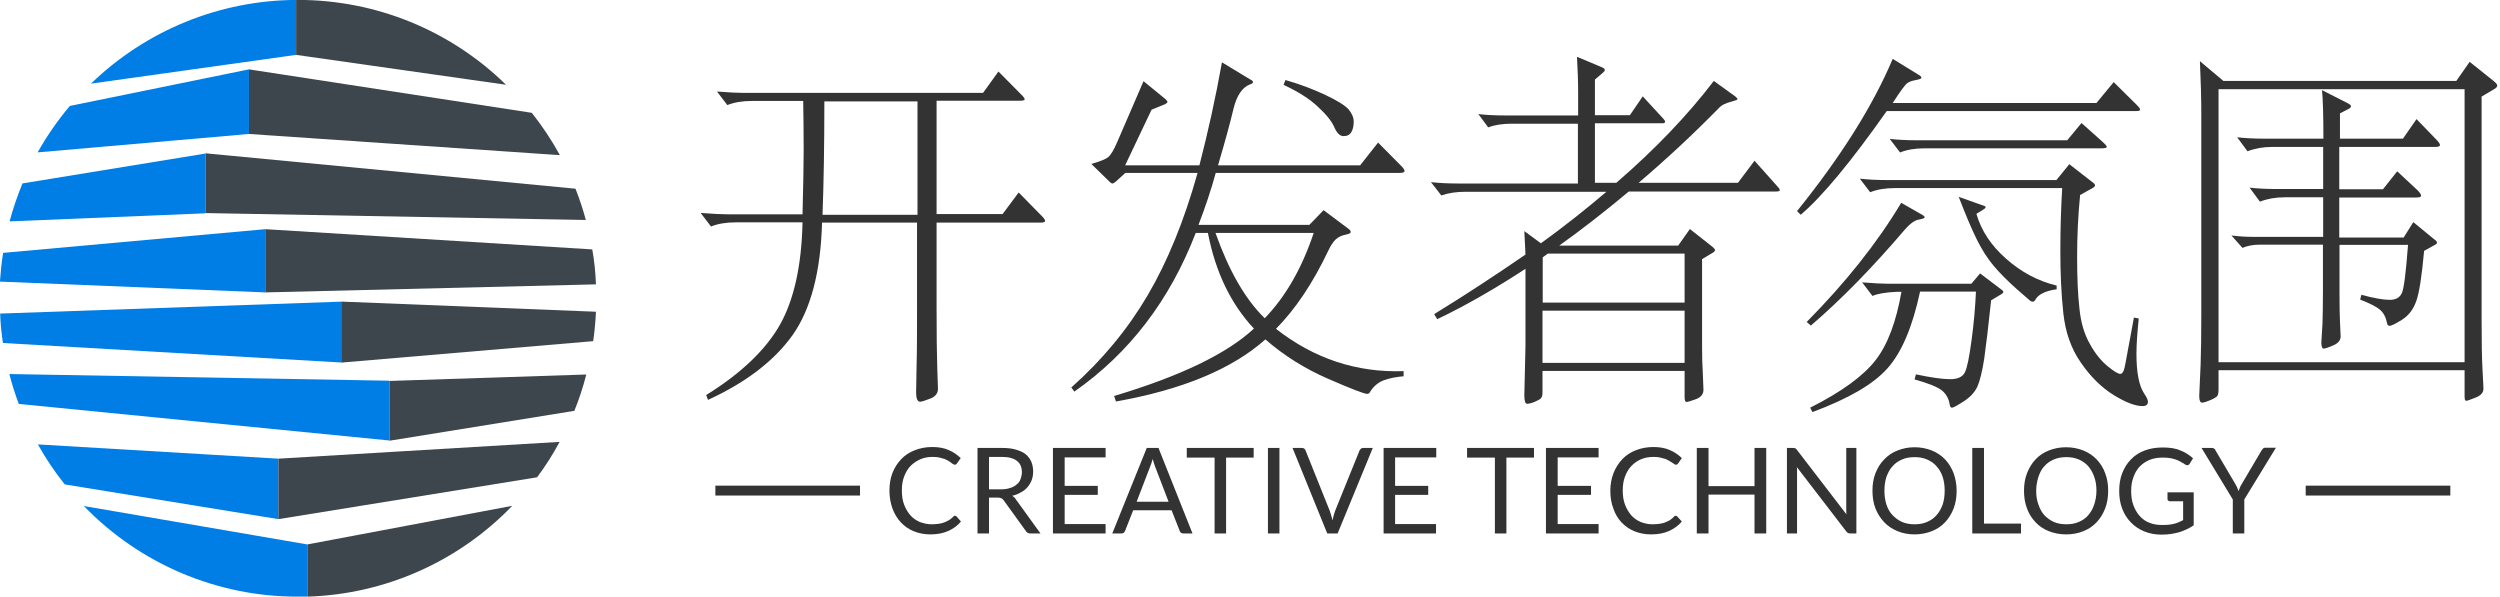
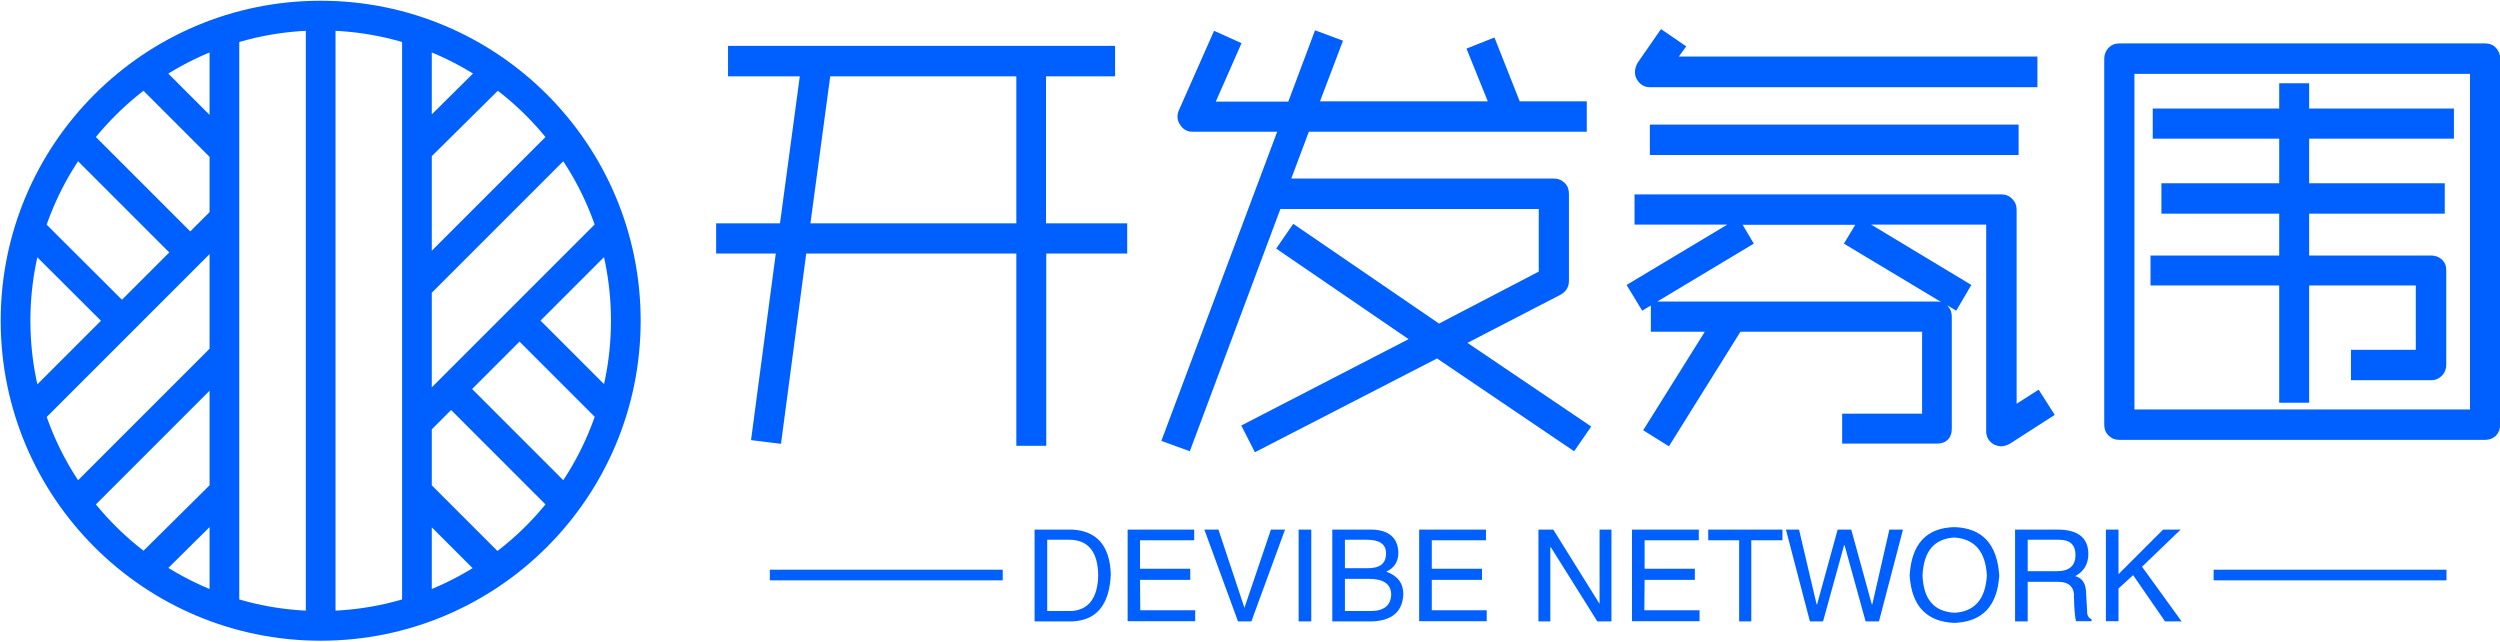
- <svg xmlns="http://www.w3.org/2000/svg" enable-background="new 0 0 1087.2 259.5" viewBox="0 0 1087.2 259.5">
-   <path d="m0 0h259.2v259.5h-259.2z" fill="none" />
-   <g clip-rule="evenodd" fill-rule="evenodd" transform="translate(44.17 94.96395)">
-     <path d="m-16 115.7 92.9 15.1v-26.3l-104.6-6.2c3.4 6.1 7.3 11.9 11.7 17.4zm105.5 48.8v-22.7l-97.2-16.7c24.4 25.2 58 39.5 93.1 39.4zm-129.6-96.8 165.3 2.9v26l-161.2-15.9c-1.6-4.3-3-8.6-4.1-13zm-2.8-13.5 147.5 8.5v-26.5l-148.7 5.2c.1 4.3.6 8.6 1.2 12.8zm-1.3-26.7 115.4 4.7v-27.5l-114 10.3c-.7 4.2-1.1 8.3-1.4 12.5zm4.2-26.2 85.2-3.5v-26l-79.6 13c-2.2 5.4-4.1 10.9-5.6 16.5zm12.2-30 91.9-8v-28.1l-77.9 15.9c-5.3 6.3-10 13.1-14 20.2zm112.4-66.3v23.9l-89.2 12.5c24-23.2 55.9-36.2 89.2-36.4z" fill="#007ee5" />
-     <path d="m189.4 112.6-112.5 18.2v-26.3l122.3-7.3c-2.9 5.4-6.2 10.6-9.8 15.4zm-99.9 51.9v-22.7l89.1-16.8c-23.4 24.3-55.4 38.5-89.1 39.5zm116.1-80.8-80.4 13v-26l85.6-2.8c-1.4 5.4-3.1 10.7-5.2 15.8zm8.2-30.3-109.3 9.3v-26.5l110.5 4.4c-.2 4.3-.6 8.6-1.2 12.8zm1.2-24.7-143.8 3.5v-27.5l142.2 8.8c.9 5 1.4 10.1 1.6 15.2zm-4.4-28-165.4-3v-26l160.9 15.4c1.8 4.6 3.3 9.1 4.5 13.6zm-11.4-28.2-135.1-9.2v-28.1l123 18.9c4.5 5.7 8.6 11.8 12.1 18.2zm-114.6-67.5v23.9l91.3 13c-24.2-23.7-56.6-36.9-90.5-36.9z" fill="#3d464d" />
-   </g>
-   <g fill="#333">
-     <path d="m311.1 211.2h62.9v4.3h-62.9z" />
-     <path d="m1002.7 211.2h62.9v4.3h-62.9z" />
-     <path d="m415.2 224.3c.3 0 .5.1.8.3l1.9 2.2c-1.5 1.8-3.3 3.1-5.5 4.1s-4.8 1.5-7.8 1.5c-2.7 0-5.1-.5-7.3-1.4s-4-2.2-5.6-3.9c-1.5-1.6-2.7-3.6-3.6-6-.8-2.3-1.3-4.9-1.3-7.7s.4-5.4 1.3-7.7 2.2-4.3 3.8-6 3.6-3 5.9-3.9 4.8-1.4 7.6-1.4c2.7 0 5.1.4 7.1 1.3 2 .8 3.7 2 5.3 3.5l-1.6 2.3c-.1.2-.3.3-.4.4s-.4.2-.6.2-.5-.1-.7-.3c-.3-.1-.6-.3-.9-.6-.3-.2-.7-.5-1.2-.8s-1-.5-1.6-.8c-.6-.2-1.4-.4-2.2-.6s-1.8-.3-2.9-.3c-2 0-3.8.3-5.4 1s-3.1 1.7-4.3 2.9-2.1 2.8-2.8 4.6-1 3.8-1 6.1.3 4.4 1 6.2 1.6 3.3 2.7 4.6c1.2 1.3 2.5 2.2 4.1 2.9 1.6.6 3.3 1 5.1 1 1.1 0 2.1-.1 3-.2s1.7-.3 2.5-.6c.7-.3 1.4-.6 2.1-1s1.3-1 2-1.6c0-.2.2-.3.5-.3zm18.7-7.9h-3.8v15.6h-5v-37.2h10.5c2.4 0 4.4.2 6.1.7s3.2 1.1 4.3 2 1.9 2 2.5 3.3c.5 1.3.8 2.7.8 4.2 0 1.3-.2 2.6-.6 3.7s-1 2.1-1.8 3.1c-.8.9-1.7 1.7-2.9 2.3-1.2.7-2.4 1.2-3.8 1.5.6.4 1.2.9 1.6 1.6l10.7 14.8h-4.4c-.9 0-1.6-.4-2-1.1l-9.6-13.3c-.3-.4-.6-.7-1-.9s-.9-.3-1.6-.3zm-3.8-17.6v14h5.3c1.5 0 2.8-.2 3.9-.6 1.1-.3 2-.8 2.8-1.5.8-.6 1.4-1.4 1.7-2.3s.6-1.9.6-3c0-2.2-.7-3.9-2.2-5-1.4-1.1-3.6-1.7-6.5-1.7h-5.6zm27.8-4h22.9v4.1h-17.8v12.4h14.4v3.9h-14.4v12.7h17.8v4.1h-22.9zm45.9 0 14.8 37.2h-3.9c-.5 0-.8-.1-1.1-.3s-.5-.5-.6-.9l-3.5-8.9h-16.7l-3.5 8.9c-.1.3-.4.6-.6.9-.3.2-.6.3-1.1.3h-3.9l15-37.2zm-3.7 8.3-5.8 15.1h13.9l-5.8-15.1c-.4-.9-.7-2.1-1.1-3.5-.2.7-.4 1.4-.6 1.9-.2.6-.4 1.1-.6 1.6zm16-8.3h29.1v4.2h-12v33h-5v-33h-12.1zm40.3 0v37.2h-5v-37.2zm20.8 37.2-15.1-37.2h4c.5 0 .8.1 1.1.3s.5.5.6.9l10.5 26.2c.2.6.4 1.3.6 1.9.2.7.4 1.4.6 2.2.2-.7.3-1.5.5-2.2s.4-1.3.6-1.9l10.6-26.2c.1-.3.3-.6.6-.8.3-.3.6-.4 1.1-.4h4.1l-15.3 37.2zm24.5-37.2h22.9v4.1h-17.9v12.4h14.4v3.9h-14.4v12.7h17.8v4.1h-22.8zm36.3 0h29.1v4.2h-12v33h-5v-33h-12.1zm34.3 0h22.9v4.1h-17.8v12.4h14.5v3.9h-14.5v12.7h17.8v4.1h-22.9zm56.4 29.5c.3 0 .5.1.7.3l2 2.2c-1.5 1.8-3.4 3.1-5.5 4.1-2.2 1-4.8 1.5-7.9 1.5-2.7 0-5.1-.5-7.3-1.4s-4-2.2-5.6-3.9c-1.5-1.6-2.7-3.6-3.5-6-.9-2.3-1.3-4.9-1.3-7.7s.5-5.4 1.4-7.7 2.2-4.3 3.8-6 3.6-3 5.9-3.9 4.8-1.4 7.6-1.4c2.7 0 5.1.4 7.1 1.3 2 .8 3.7 2 5.3 3.5l-1.6 2.3c-.1.2-.3.3-.4.4s-.4.2-.6.2-.5-.1-.7-.3c-.2-.1-.5-.3-.9-.6-.3-.2-.8-.5-1.3-.8s-1-.5-1.6-.8c-.6-.2-1.4-.4-2.2-.6s-1.8-.3-2.9-.3c-2 0-3.8.3-5.5 1-1.6.7-3.1 1.7-4.2 2.9-1.2 1.2-2.1 2.8-2.8 4.6s-1 3.8-1 6.1.3 4.4 1 6.2 1.6 3.3 2.7 4.6c1.2 1.3 2.5 2.2 4.1 2.9 1.6.6 3.2 1 5.1 1 1.1 0 2.1-.1 3-.2s1.7-.3 2.5-.6c.7-.3 1.5-.6 2.1-1s1.3-1 1.9-1.6c0-.2.3-.3.6-.3zm39.4-29.5v37.2h-5.1v-16.9h-20v16.9h-5.1v-37.2h5.1v16.6h20v-16.6zm11.7 0c.4 0 .8.1 1 .2s.4.3.7.7l21.5 28c-.1-.5-.1-.9-.1-1.3s0-.8 0-1.3v-26.3h4.4v37.2h-2.6c-.4 0-.7-.1-1-.2s-.5-.4-.8-.7l-21.5-28c.1.4.1.8.1 1.3v1.1 26.5h-4.4v-37.2zm71.1 18.6c0 2.8-.4 5.4-1.3 7.7s-2.1 4.3-3.7 6-3.5 3-5.8 3.9-4.8 1.4-7.5 1.4-5.2-.5-7.4-1.4-4.2-2.2-5.8-3.9-2.9-3.7-3.8-6-1.3-4.9-1.3-7.7.4-5.3 1.3-7.6 2.1-4.3 3.8-6c1.6-1.7 3.5-3 5.8-3.9s4.7-1.4 7.4-1.4 5.2.5 7.5 1.4c2.2.9 4.2 2.2 5.8 3.9s2.8 3.7 3.7 6c.8 2.3 1.3 4.8 1.3 7.6zm-5.2 0c0-2.3-.3-4.3-.9-6.1s-1.5-3.3-2.7-4.6c-1.1-1.3-2.5-2.2-4.1-2.9s-3.4-1-5.4-1-3.8.3-5.4 1-3 1.6-4.1 2.9c-1.2 1.2-2 2.8-2.7 4.6-.6 1.8-.9 3.9-.9 6.1 0 2.3.3 4.3.9 6.1s1.5 3.4 2.7 4.6 2.5 2.2 4.1 2.9 3.4 1 5.4 1 3.8-.3 5.4-1 3-1.6 4.1-2.9c1.2-1.3 2-2.8 2.7-4.6.6-1.8.9-3.8.9-6.1zm17.1-18.6v32.9h16.1v4.3h-21.2v-37.2zm54 18.6c0 2.8-.4 5.4-1.3 7.7s-2.1 4.3-3.7 6-3.5 3-5.8 3.9c-2.2.9-4.7 1.4-7.5 1.4-2.7 0-5.2-.5-7.5-1.4s-4.2-2.2-5.8-3.9-2.9-3.7-3.7-6c-.9-2.3-1.3-4.9-1.3-7.7s.4-5.3 1.3-7.6 2.1-4.3 3.7-6 3.5-3 5.8-3.9 4.7-1.4 7.5-1.4c2.7 0 5.2.5 7.5 1.4 2.2.9 4.2 2.2 5.8 3.9s2.9 3.7 3.7 6c.9 2.3 1.3 4.8 1.3 7.6zm-5.1 0c0-2.3-.3-4.3-1-6.1-.6-1.8-1.5-3.3-2.6-4.6-1.2-1.3-2.5-2.2-4.1-2.9s-3.5-1-5.4-1c-2 0-3.8.3-5.4 1s-3 1.6-4.1 2.9c-1.2 1.2-2 2.8-2.6 4.6s-1 3.9-1 6.1c0 2.3.3 4.3 1 6.1.6 1.8 1.5 3.4 2.6 4.6 1.2 1.2 2.5 2.2 4.1 2.9s3.5 1 5.4 1c2 0 3.8-.3 5.4-1s3-1.6 4.1-2.9 2-2.8 2.6-4.6 1-3.8 1-6.1zm28.5 14.9c1 0 1.9 0 2.8-.1s1.6-.2 2.4-.4c.7-.2 1.5-.4 2.1-.7.7-.3 1.3-.6 1.9-.9v-8.2h-5.7c-.3 0-.6-.1-.8-.3s-.3-.4-.3-.7v-2.9h11.4v14.3c-.9.7-1.9 1.2-2.9 1.7s-2.1.9-3.2 1.3c-1.2.3-2.4.6-3.7.8s-2.8.3-4.3.3c-2.7 0-5.2-.5-7.4-1.4s-4.2-2.2-5.8-3.9c-1.6-1.6-2.9-3.6-3.8-6-.9-2.3-1.3-4.9-1.3-7.7s.4-5.4 1.3-7.7 2.1-4.3 3.8-6c1.6-1.7 3.6-3 6-3.9s5-1.3 7.9-1.3c1.5 0 2.8.1 4.1.3s2.4.5 3.5 1c1.1.4 2.1.9 3 1.5s1.8 1.2 2.5 1.9l-1.4 2.3c-.3.5-.7.7-1.1.7-.3 0-.6-.1-.9-.3-.4-.3-.9-.6-1.5-.9-.5-.3-1.2-.7-1.9-1-.8-.3-1.7-.6-2.7-.8s-2.3-.3-3.7-.3c-2.1 0-4 .3-5.7 1s-3.1 1.7-4.3 2.9c-1.2 1.3-2.1 2.8-2.7 4.6-.7 1.8-1 3.8-1 6 0 2.4.3 4.5 1 6.3s1.6 3.4 2.8 4.7 2.6 2.3 4.3 2.9c1.5.6 3.3.9 5.3.9zm49.5-33.5-13.7 22.4v14.8h-5v-14.8l-13.6-22.4h4.4c.5 0 .8.1 1.1.3s.5.5.6.8l8.5 14.4c.3.6.6 1.2.9 1.7.2.5.4 1.1.6 1.6.2-.5.4-1.1.6-1.6s.5-1.1.9-1.7l8.5-14.4c.2-.3.4-.5.6-.8.3-.3.6-.4 1-.4h4.6z" />
-     <path d="m453.4 94.3c.7.7 1.1 1.4 1.1 1.8s-.6.7-1.8.7h-45.4v37.3c0 11.4.1 20.1.3 25.9.2 5.9.3 8.9.3 9.1 0 2-1.2 3.5-3.5 4.3-2.3.9-3.7 1.3-4.2 1.3-1.2 0-1.8-1.3-1.8-4 0-.3.1-4.1.2-11.4.2-7.3.2-15.8.2-25.5v-37h-41.3c-.6 21.4-4.9 37.7-12.8 48.9-7.9 11.1-20.2 20.6-36.8 28.2l-.8-2.1c15.3-9.5 25.9-19.7 32.1-30.6 6.1-10.9 9.4-25.7 9.8-44.5h-29.1c-4.2 0-7.7.6-10.7 1.8l-4.5-5.9c5.1.4 9 .6 11.7.6h32.6c.3-11.8.5-21.2.5-28.2 0-6.9-.1-14-.2-21.1h-22.3c-4.2 0-7.7.6-10.7 1.8l-4.5-5.9c5.1.4 9 .6 11.7.6h104l6.7-9.3 10.1 10.2c.9.9 1.3 1.5 1.3 1.9s-.7.6-2.1.6h-36.2v49.3h28.7l7-9.4zm-54.4-1v-49.2h-40.5c0 19.5-.3 35.9-.8 49.3h41.3z" />
-     <path d="m610.7 163.6c-3.6.3-6.6.9-9 1.8-2.3.9-4.3 2.5-5.8 4.9-.3.6-.7 1-1.3 1-1.3 0-7-2.2-17.1-6.6s-19.2-10.1-27.2-17.1c-14.5 12.9-36.2 21.9-65 27l-.8-2.4c28.8-8.6 49.1-18.4 60.8-29.3-10-10.7-16.7-24.5-20-41.6h-5.3c-11.3 29.3-28.9 52.3-52.8 69l-1.3-1.8c13.4-11.9 24.5-25.3 33.2-40.1s15.9-32.5 21.7-53.2h-31.4l-4.2 3.8c-.6.5-1.1.8-1.4.8s-.6-.2-1-.5l-8.2-8c3.8-1.1 6.3-2.1 7.4-3 1.1-1 2.4-3.1 3.8-6.4l11.5-26.6 9.4 7.7c.6.5 1 1 1 1.3s-.3.6-1 1l-5.9 2.4-11.5 24.2h32.3c3.8-14.7 7.1-29.7 9.8-44.8l12.2 7.4c.9.4 1.3.8 1.3 1.2s-.4.7-1.3 1c-3.4 1.3-5.8 4.9-7.2 10.7-1.4 5.9-3.6 14-6.7 24.5h61.8l7.8-9.9 10.1 10.2c1 1 1.4 1.7 1.4 2.2s-.7.8-2.1.8h-80c-2 7.3-4.5 14.8-7.5 22.6h48.2l6.2-6.4 10.7 8c.7.5 1.1 1 1.1 1.5s-.8.9-2.4 1.2-3 1-4.1 2-2.2 2.7-3.3 5c-6.7 14.1-14.3 25.4-22.7 33.9 16.6 13 35.1 19.1 55.5 18.4v2.2zm-39.4-62.3h-42.7c5.8 16.4 12.9 28.8 21.4 37.1 9.1-9.4 16.2-21.8 21.3-37.1zm-12.3-66.5c6.3 1.8 12.1 4 17.4 6.5s8.6 4.6 10.1 6.3c1.4 1.7 2.2 3.5 2.2 5.3s-.3 3.3-1 4.5-1.8 1.8-3.4 1.8-2.9-1.3-4-3.8c-1.1-2.6-3.5-5.6-7.2-9-3.7-3.5-8.7-6.6-14.9-9.5z" />
-     <path d="m772.9 81c.7.7 1.1 1.3 1.1 1.7s-.6.6-1.9.6h-63.8c-9.9 8.3-20 16.2-30.2 23.5h51.7l5.1-7.2 9.9 7.8c.6.5 1 1 1 1.4s-.4.8-1.1 1.2l-4.5 2.7v38.4c0 4.1.1 7.6.3 10.7l.3 7.7c0 1.9-1.1 3.3-3.3 4.1s-3.5 1.2-4.1 1.2c-.5 0-.8-.7-.8-2.1v-11.4h-61.8v9.3c0 1.2-.2 2-.6 2.5s-1.3 1-2.7 1.6-2.6.9-3.4.9-1.2-1.2-1.2-3.7l.5-21.4v-33.6c-13.8 9-26.6 16.3-38.4 21.9l-1.3-2.2c13.7-8.4 26.9-17.1 39.7-25.9l-.5-10.2 7.2 5.3c9.7-7 19.2-14.5 28.5-22.4h-61.1c-4.1 0-7.6.5-10.7 1.6l-4.5-5.8c3.4.4 7.3.6 11.7.6h52.2v-26h-28.8c-3.9 0-7.4.5-10.2 1.6l-4.3-5.8c3.3.4 7 .6 11.2.6h32.2v-9.8c0-5.1-.2-10.3-.5-15.7l10.7 4.5c1 .4 1.4.8 1.4 1.2s-.3.8-.8 1.2l-3.5 3v15.5h15.2l5.6-8.2 9.1 9.9c.4.4.6.8.6 1.2s-.4.6-1.1.6h-29.4v25.9h9.3c17.1-14.8 31.2-29.6 42.4-44.3l9.3 6.7c.6.5 1 .9 1 1.2s-.8.6-2.3 1-2.7.8-3.5 1.2-1.7 1-2.6 2c-11 11.2-22.5 21.9-34.6 32.2h43.2l7.2-9.6zm-40.3 50.6v-21.3h-59.5l-2.2 1.6v19.7zm0 26.2v-22.7h-61.8v22.7z" />
-     <path d="m929.3 45.7c1 1 1.4 1.6 1.4 2s-.6.6-1.9.6h-108.3c-15.5 22-27.9 37-37.4 45.1l-1.6-1.6c19.1-23.7 33-45.8 41.6-66.2l10.9 6.7c1.1.6 1.6 1.1 1.6 1.5s-.8.7-2.4 1-2.9.7-3.8 1.4c-.9.6-3 3.5-6.3 8.6h88.6l7.5-9.1zm-94.1 47.3c1.2.6 1.8 1.1 1.8 1.5s-.9.7-2.6 1-3.7 1.7-5.9 4.2c-13.9 16.3-27.5 30.3-41 41.9l-1.8-1.6c16.7-16.9 30.5-34.1 41.1-51.8zm35.2 34.9-4.5 2.7c-1.2 11.3-2.2 19.8-3 25.4-.9 5.7-1.9 9.7-3 12.2-1.2 2.5-3.2 4.6-6 6.4s-4.5 2.7-5 2.7-.9-.4-1-1.3c-.4-2.7-1.6-4.7-3.4-6.2-1.9-1.5-5.8-3.1-11.9-4.8l.6-2.2c6.6 1.4 11.6 2.1 14.9 2.1s5.4-1 6.4-3 1.9-6.6 2.9-14 1.6-14.4 1.9-21.1h-24.3c-3.3 15.4-8 26.5-14.2 33.4-6.1 6.9-17 13.2-32.6 19l-1-1.9c13.7-6.9 23.1-13.8 28.4-20.6s9-16.7 11.3-29.8h-1.9c-4.8.2-8.4.8-10.7 1.8l-4.5-5.9c5.1.4 9 .6 11.7.6h35.8l3.8-4.5 9.1 6.9c.6.4 1 .8 1 1.1.1.2-.2.6-.8 1zm59.7 10.6c-.6 5.9-1 11-1 15.4 0 8.1 1.1 13.9 3.4 17.3 1.1 1.6 1.6 2.8 1.6 3.5 0 1.3-.8 1.9-2.4 1.9-3.1 0-7.3-1.6-12.5-4.8s-10-7.9-14.2-14c-4.3-6.1-6.8-13.3-7.7-21.6s-1.3-17.3-1.3-27 .3-18.8.8-27.4h-72.8c-4.2 0-7.7.6-10.7 1.8l-4.5-5.9c3.5.4 7.4.6 11.7.6h73.8l5.6-6.9 9.9 7.7c.9.6 1.3 1.1 1.3 1.5s-.4.8-1.1 1.2l-5.4 3c-.9 9.1-1.3 18-1.3 26.9s.3 16.3 1 22.4c.6 6.1 2.1 11.2 4.5 15.4 2.3 4.2 4.9 7.4 7.7 9.7s4.6 3.4 5.6 3.4 1.7-1.5 2.2-4.5l3.7-20zm-15.7-76.8c1.2 1.1 1.8 1.8 1.8 2.2s-.8.6-2.4.6h-76.8c-4.2 0-7.7.6-10.7 1.8l-4.5-5.9c3.5.4 7.4.6 11.7.6h65.5l6.2-7.5zm-20 64.1c-5 .7-8.2 2.3-9.4 4.8-.3.4-.6.6-1 .6s-.6-.1-1-.3l-6.2-5.4c-3.8-3.4-7.1-6.7-9.8-9.9s-5.1-7-7.3-11.4-4.8-10.6-7.9-18.6l10.4 3.7c.9.2 1.3.5 1.3.8s-.4.7-1.1 1.1l-2.9 1.8c2.1 7.3 6.4 13.8 12.9 19.5 6.5 5.8 13.8 9.7 22 11.7z" />
-     <path d="m1084.6 38.8-5.4 3.2v96.5c0 9.7.1 17.2.4 22.4s.4 7.9.4 8.2c0 1.6-1.1 2.9-3.4 3.8s-3.6 1.4-4.1 1.4-.7-.6-.7-1.9v-11.4h-107v8.5c0 1.6-.3 2.6-.8 3s-1.5 1-3 1.6c-1.4.6-2.6 1-3.4 1s-1.2-1-1.2-3l.6-13.4c.2-5.8.3-13 .3-21.8v-86.9c0-7.1-.2-14.9-.6-23.4l10.2 8.6h101.3l5.8-8.3 10.4 8.3c1.1.9 1.6 1.5 1.6 2s-.4 1.1-1.4 1.6zm-12.8 118.7v-118.7h-107v118.7zm-12.3-96.8c1.1 1.1 1.6 1.9 1.6 2.4s-.7.8-2.2.8h-41.6v18.4h19l6.2-7.8 8.8 8.2c1.1 1.1 1.6 1.9 1.6 2.4s-.7.8-2.2.8h-33.4v17.4h28l4.2-6.7 9 7.4c.9.6 1.3 1.1 1.3 1.5s-.4.8-1.3 1.2l-4.3 2.4c-1 10.9-2.1 18.2-3.4 21.8-1.3 3.7-3.4 6.4-6.3 8.2s-4.6 2.6-5.3 2.6c-.6 0-1-.4-1.1-1.1-.5-2.6-1.5-4.5-3-5.8-1.4-1.3-4.3-2.8-8.7-4.5l.5-2.1c5.5 1.5 9.7 2.2 12.3 2.2 2.7 0 4.4-1 5.3-2.9s1.8-8.9 2.7-21h-29.8v20.8c0 5.9.1 10 .2 12.3l.3 6.7c0 1.7-1.1 3-3.2 3.9s-3.5 1.4-4.2 1.4c-.6 0-1-.9-1-2.7l.5-8.2c.1-3.3.2-7.9.2-13.8v-20.5h-27.5c-2.9 0-5.4.5-7.5 1.4l-4.8-5.4c3.1.4 6.2.6 9.3.6h30.6v-17.2h-16.8c-3.8 0-7.4.6-10.7 1.9l-4.5-6.1c3.5.4 7.4.6 11.7.6h20.3v-18.3h-22.2c-3.8 0-7.4.6-10.7 1.9l-4.5-6.1c3.5.4 7.4.6 11.7.6h25.8c0-9.9-.2-17-.6-21.1l11 5.6c1.1.5 1.6 1 1.6 1.4s-.4.9-1.3 1.3l-3.5 1.8v11h27.4l5.9-8.5z" />
+ <svg xmlns="http://www.w3.org/2000/svg" version="1.1" id="Layer_1" x="0px" y="0px" viewBox="0 0 1010.2 259.2" style="enable-background:new 0 0 1010.2 259.2;" xml:space="preserve">
+   <style type="text/css">
+ 	.st0{fill:none;}
+ 	.st1{fill:#0060FF;fill-opacity:0;}
+ 	.st2{fill:none;stroke:#0060FF;stroke-width:12;stroke-miterlimit:31.38;}
+ 	.st3{fill:#0060FF;}
+ </style>
+   <rect x="-229.3" y="-410.4" class="st0" width="1920" height="1080" />
+   <g transform="translate(53.08,95)">
+     <rect x="-53.1" y="-95" class="st1" width="259.2" height="259.2" />
+     <path class="st2" d="M199.8,34.6c0,68.1-55.2,123.3-123.3,123.3S-46.8,102.7-46.8,34.6S8.4-88.7,76.5-88.7S199.8-33.5,199.8,34.6z    M37.6-82.4v234.1 M76.5-88.7v246.6 M115.4-82.4v234.1 M115.4,76l78.5-78.5 M115.4,20.8l59.9-59.9 M115.4-34.4l32-31.7 M-3.8,34.6   L-41.2-2.7 M23.8,7l-46.1-46.1 M5.6-66.1l32,32 M156.9,34.6l37.3,37.3 M129.2,62.2l46.1,46.1 M115.4,103.6l32,32 M37.6-6.8   l-78.5,78.5 M37.6,48.4l-59.9,59.9 M37.6,103.6l-32,31.7" />
+     <g transform="translate(67,2.743752)">
+       <g transform="translate(0,0)">
+         <g transform="scale(1)">
+           <g>
+             <path class="st3" d="M335.4-7.5V4.7h-32.7v77.7h-12.1V4.7h-84.9l-10.2,76.9l-12.1-1.5l10-75.4h-24.1V-7.5h25.8l8-59.4h-29       v-12.3h156.4v12.3h-27.9v59.4H335.4z M215.4-66.9l-8,59.4h83.2v-59.4H215.4z M360.7,84.6L360.7,84.6l-11.5-4.2L396-44.5h-34.2       c-2.1,0-3.8-0.9-5-2.8l0,0c-1.2-1.7-1.4-3.6-0.6-5.7l0,0l14.3-32.3l11.1,5l-10.4,23.6h29.3l10.8-28.8l11.3,4.2l-9.3,24.5h67.8       l-8.6-21.3l11.3-4.5L494-56.8h27.1v12.3H408.8l-7.1,18.9h106.1c1.7,0,3.2,0.6,4.4,1.8c1.2,1.2,1.7,2.6,1.7,4.4l0,0v35.1       c0,2.5-1.1,4.3-3.3,5.6l0,0l-37.7,19.5l50,33.8l-6.9,10l-55.4-37.5L387,85l-5.5-10.8l67.6-34.9L395.6,2.7l6.9-10L461.4,33       l40.3-21v-25.3H397.3L360.7,84.6z M670.4,27.8L670.4,27.8l-3.5-2.1L667,26c1.1,1.1,1.6,2.5,1.6,4.2l0,0v45.4       c0,1.7-0.5,3.2-1.6,4.3c-1.1,1.1-2.5,1.6-4.3,1.6l0,0h-38.4V69.4h32.3V36.3h-73.4l-28.9,46.3l-10.4-6.5l24.9-39.8H547V25.7       l-3.5,2.1l-6.3-10.4L577.9-7h-37.5v-12.2h148.2c1.8,0,3.2,0.6,4.4,1.8c1.2,1.2,1.8,2.6,1.8,4.4l0,0v78.4l8.9-5.7l6.5,10.2       L692,81.6c-1.2,0.6-2.4,1-3.4,1l0,0c-0.7,0-1.7-0.2-2.9-0.7l0,0c-2.1-1.2-3.2-3-3.2-5.4l0,0V-7H636l40.5,24.4L670.4,27.8z        M703.2-62.5L703.2-62.5H546.6c-2.3,0-4.1-1.1-5.4-3.4l0,0c-0.5-1-0.7-2-0.6-3.2c0.1-1.1,0.4-2.1,1-3.2l0,0l9.5-13.7l10.2,7       l-3,4.1h144.9L703.2-62.5L703.2-62.5z M588.6,0.7L588.6,0.7l-39,23.4h113.1c0.6,0,1.2,0.1,1.6,0.2l0,0L625,0.7l4.6-7.6h-45.5       L588.6,0.7z M695.6-47.4v12.3h-149v-12.3H695.6z M884.1,80L884.1,80H736.3c-1.7,0-3.2-0.6-4.4-1.8c-1.2-1.2-1.7-2.6-1.7-4.4       l0,0V-74c0-1.7,0.6-3.2,1.7-4.4c1.2-1.2,2.6-1.8,4.4-1.8l0,0h147.9c1.7,0,3.2,0.6,4.3,1.8c1.1,1.2,1.7,2.6,1.7,4.4l0,0V73.9       c0,1.7-0.6,3.2-1.7,4.4C887.3,79.4,885.9,80,884.1,80L884.1,80z M813,65L813,65h-12.1V17.6h-52V5.5h52v-16.9h-47.6v-12.3h47.6       v-18h-51.1v-12.2h51.1v-10.2H813v10.2h58.5v12.2H813v18h54.8v12.3H813V5.5h49.2c1.7,0,3.2,0.5,4.4,1.6s1.8,2.5,1.8,4.3l0,0       v38.3c0,1.7-0.6,3.2-1.8,4.4s-2.6,1.8-4.4,1.8l0,0h-32.3V43.6h26.2v-26H813V65z M742.4-67.9V67.7H878V-67.9H742.4z" />
+           </g>
+         </g>
+       </g>
+       <g transform="translate(5,46.56)">
+         <rect x="186" y="85.9" class="st3" width="94.1" height="4.3" />
+         <rect x="769.4" y="85.9" class="st3" width="94.1" height="4.3" />
+         <g transform="translate(24.775,0)">
+           <g transform="scale(1)">
+             <path class="st3" d="M283.2,106.8h-15V69.7h15.2c10,0.5,15.2,6.6,15.6,18l0,0C298.5,100.1,293.2,106.5,283.2,106.8L283.2,106.8       z M282.6,73.8h-9.3v28.8h9.7c7-0.4,10.7-5.2,10.9-14.4l0,0C293.8,78.8,290,74,282.6,73.8L282.6,73.8z M310.9,102.3h22.2v4.4       h-27.3v-37h26.9V74h-21.9v11.5h20.3V90h-20.3L310.9,102.3L310.9,102.3z M342.5,69.7l10.5,31.6l10.7-31.6h5.7l-13.6,37.1h-5.4       l-13.6-37.1H342.5z M374.9,69.7h5.1v37.1h-5.1V69.7z M402.5,73.8h-8.9v11.5h8.9c5.2,0.1,7.8-1.9,7.7-6.1l0,0       C410.2,75.6,407.6,73.8,402.5,73.8L402.5,73.8z M404.5,106.8h-16V69.7h16.4c6.6,0.3,10.1,3.4,10.3,9.3l0,0       c0,3.6-1.6,6.2-4.9,7.7l0,0c4.6,1.6,6.9,4.7,6.9,9.1l0,0C416.9,102.9,412.6,106.5,404.5,106.8L404.5,106.8z M403.3,89.6h-9.7       v13h10.8c5.1-0.1,7.8-2.4,7.9-6.7l0,0C412.2,91.7,409.2,89.6,403.3,89.6L403.3,89.6z M428.6,102.3h22.3v4.4h-27.3v-37h27V74       h-21.9v11.5H449V90h-20.3v12.3H428.6z M477.8,69.7l18.7,30v-30h4.8v37.1h-5.7l-18.8-30h-0.2v30h-4.8V69.7H477.8z M514.6,102.3       h22.3v4.4h-27.3v-37h27V74h-21.9v11.5H535V90h-20.3L514.6,102.3L514.6,102.3z M552.9,74h-12.5v-4.3h30V74h-12.6v32.8h-4.9V74z        M595.5,76h-0.2l-8.5,30.8h-5.3l-9.7-37.1h5.3l7.1,30.2h0.2l8.3-30.2h5.5l8.3,30.2h0.2l6.9-30.2h5.5l-9.7,37.1H604L595.5,76z        M653,88.3L653,88.3c-0.5-9.7-4.9-14.8-13-15.4l0,0c-8.2,0.4-12.6,5.5-13,15.4l0,0c0.4,9.6,4.7,14.6,13,15l0,0       C648.1,102.8,652.4,97.8,653,88.3z M658,88.3L658,88.3c-0.8,12.3-6.8,18.6-18,19.1l0,0c-11.3-0.4-17.4-6.8-18.2-19.1l0,0       c0.7-12.8,6.8-19.4,18.2-19.6l0,0C651.2,69.1,657.2,75.6,658,88.3z M681.7,90.8h-12.2v16h-5.1V69.7h17.2       c8.2,0,12.4,3.3,12.4,9.9l0,0c0,4-1.8,7-5.3,8.9l0,0c3,0.8,4.4,3.2,4.4,7.1l0,0l0.4,6.7c-0.1,1.9,0.5,3.1,1.8,3.6l0,0v0.8H689       c-0.4-1.8-0.7-4.9-0.8-9.3l0,0C688.5,93,686.3,90.8,681.7,90.8L681.7,90.8z M682.1,73.8h-12.6v12.7h11.8c5,0,7.5-2.2,7.5-6.5       l0,0C688.8,75.8,686.6,73.8,682.1,73.8L682.1,73.8z M712.1,88.1l-5.9,5.4v13.2h-5.1v-37h5.1v18l18-18h7.1l-15.6,15l16,22.1H725       L712.1,88.1z" />
+           </g>
+         </g>
+       </g>
+     </g>
  </g>
</svg>
